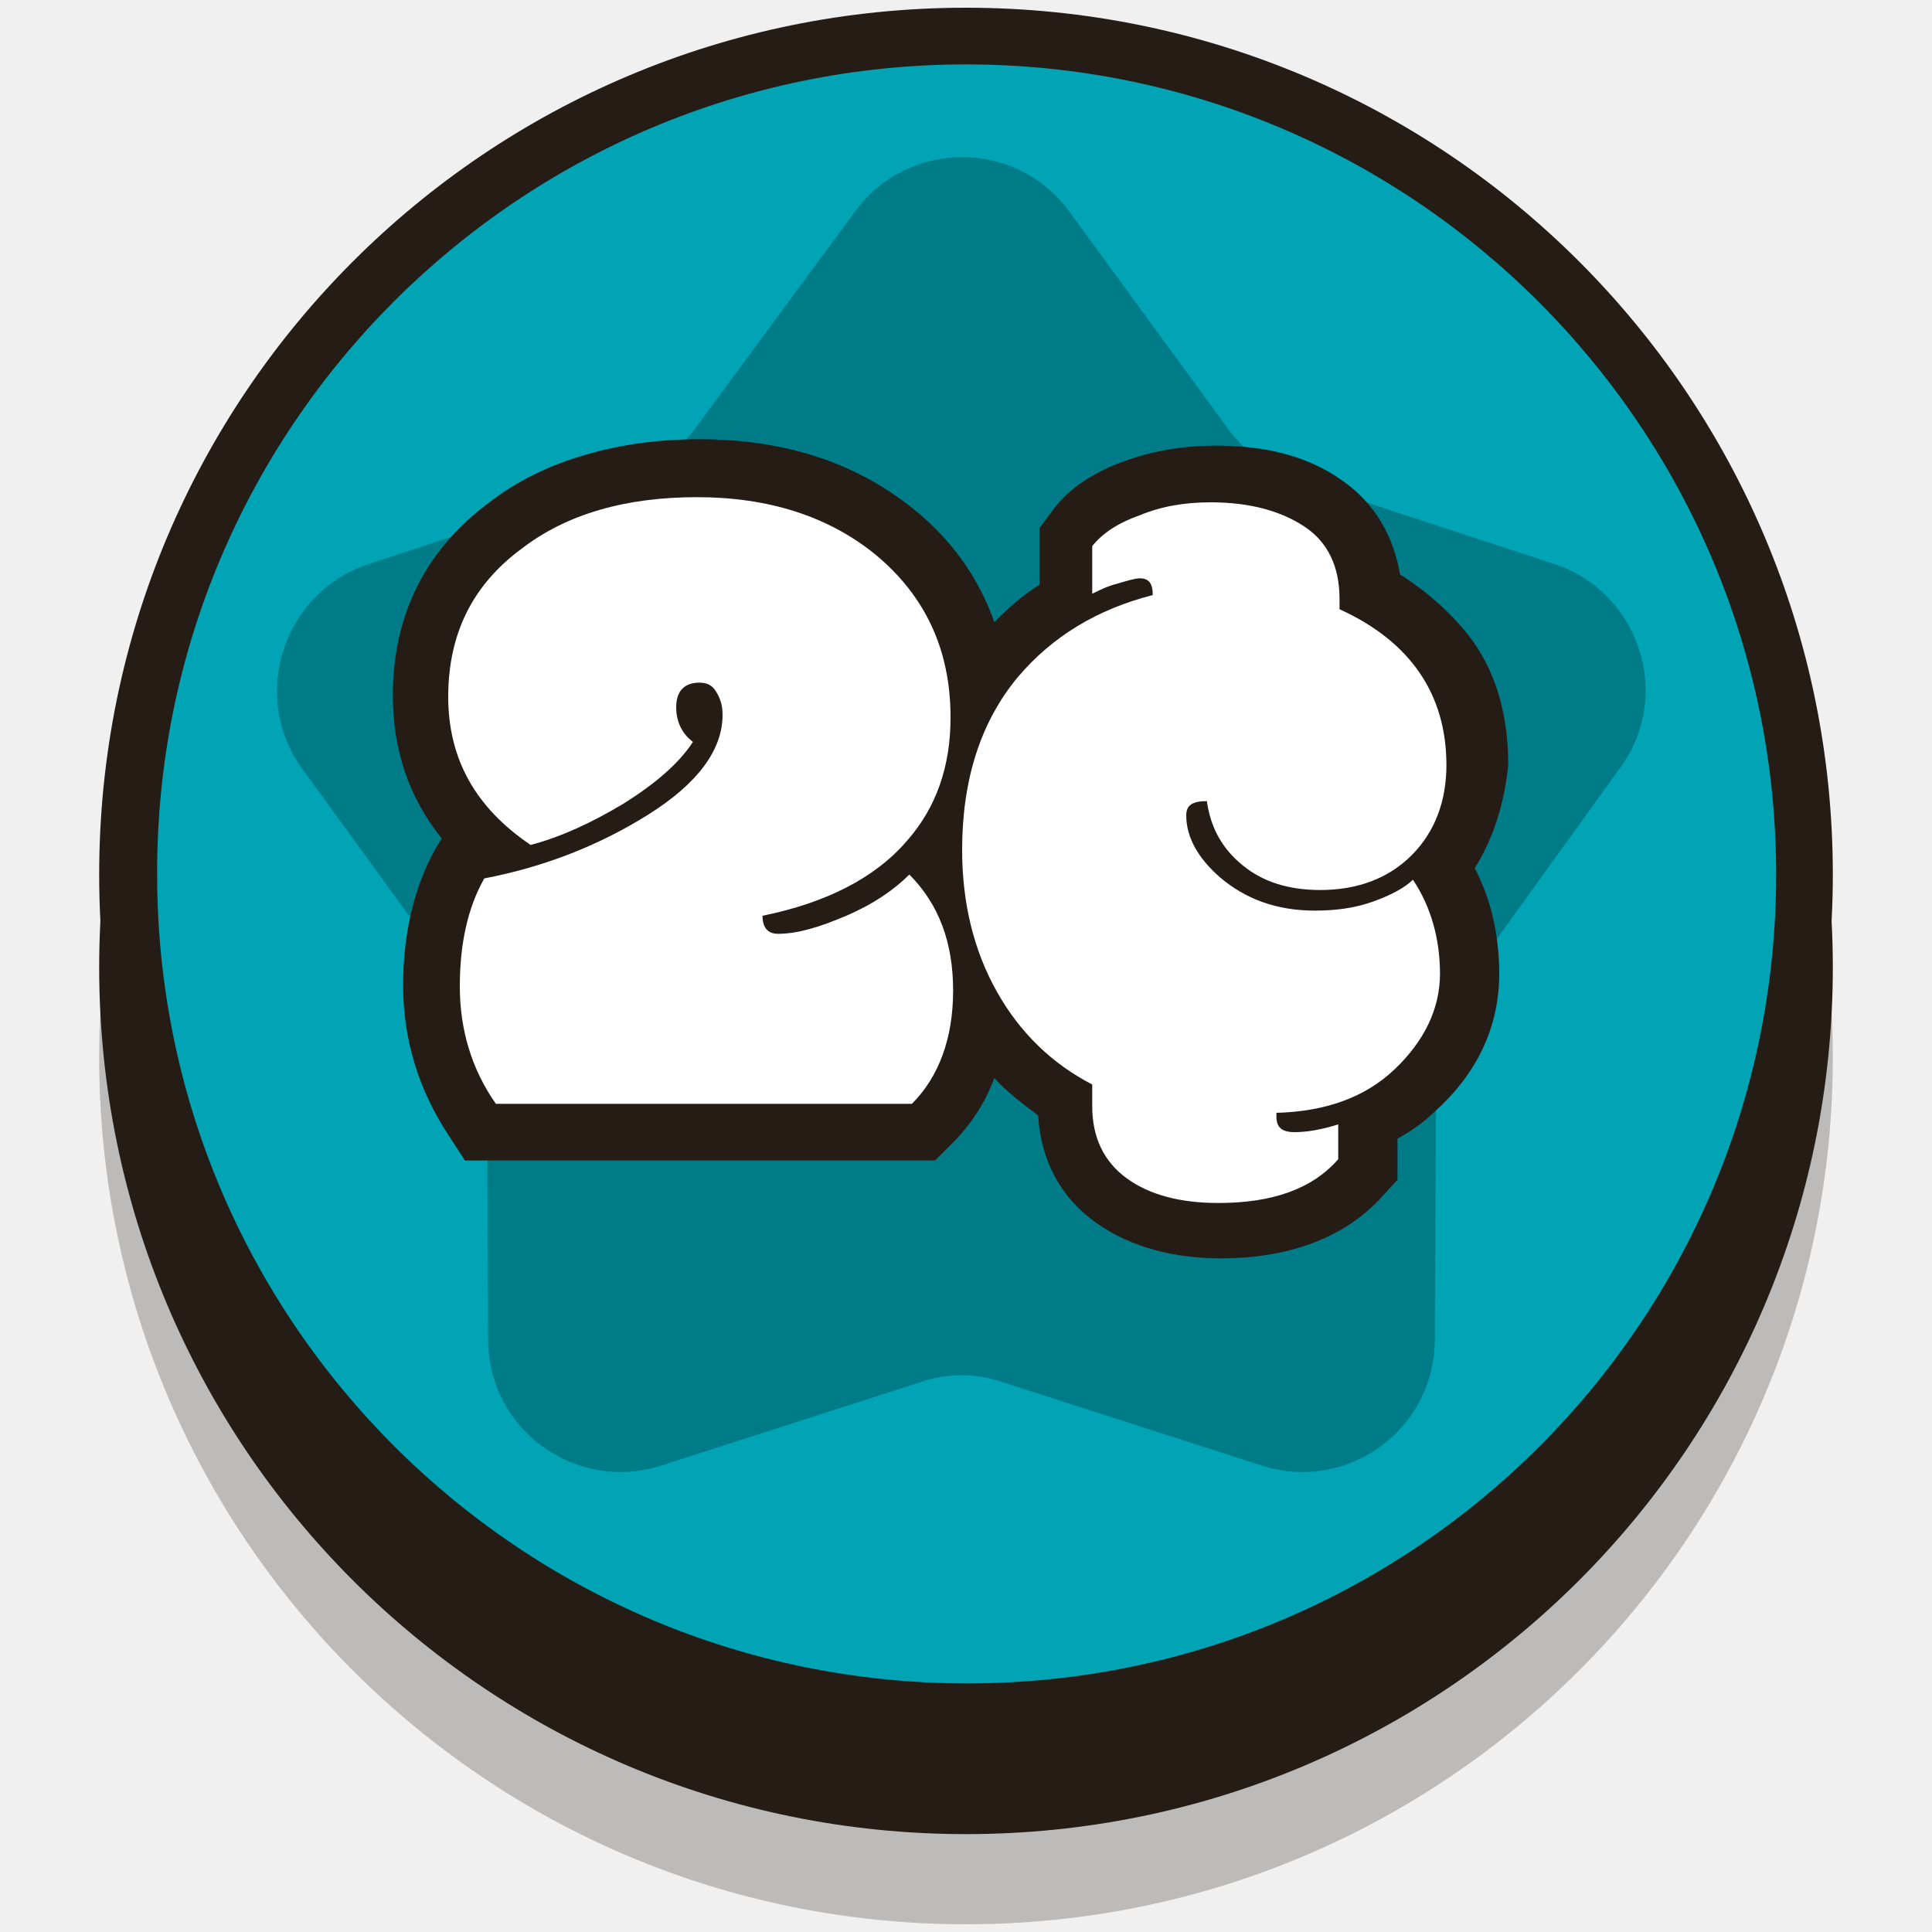
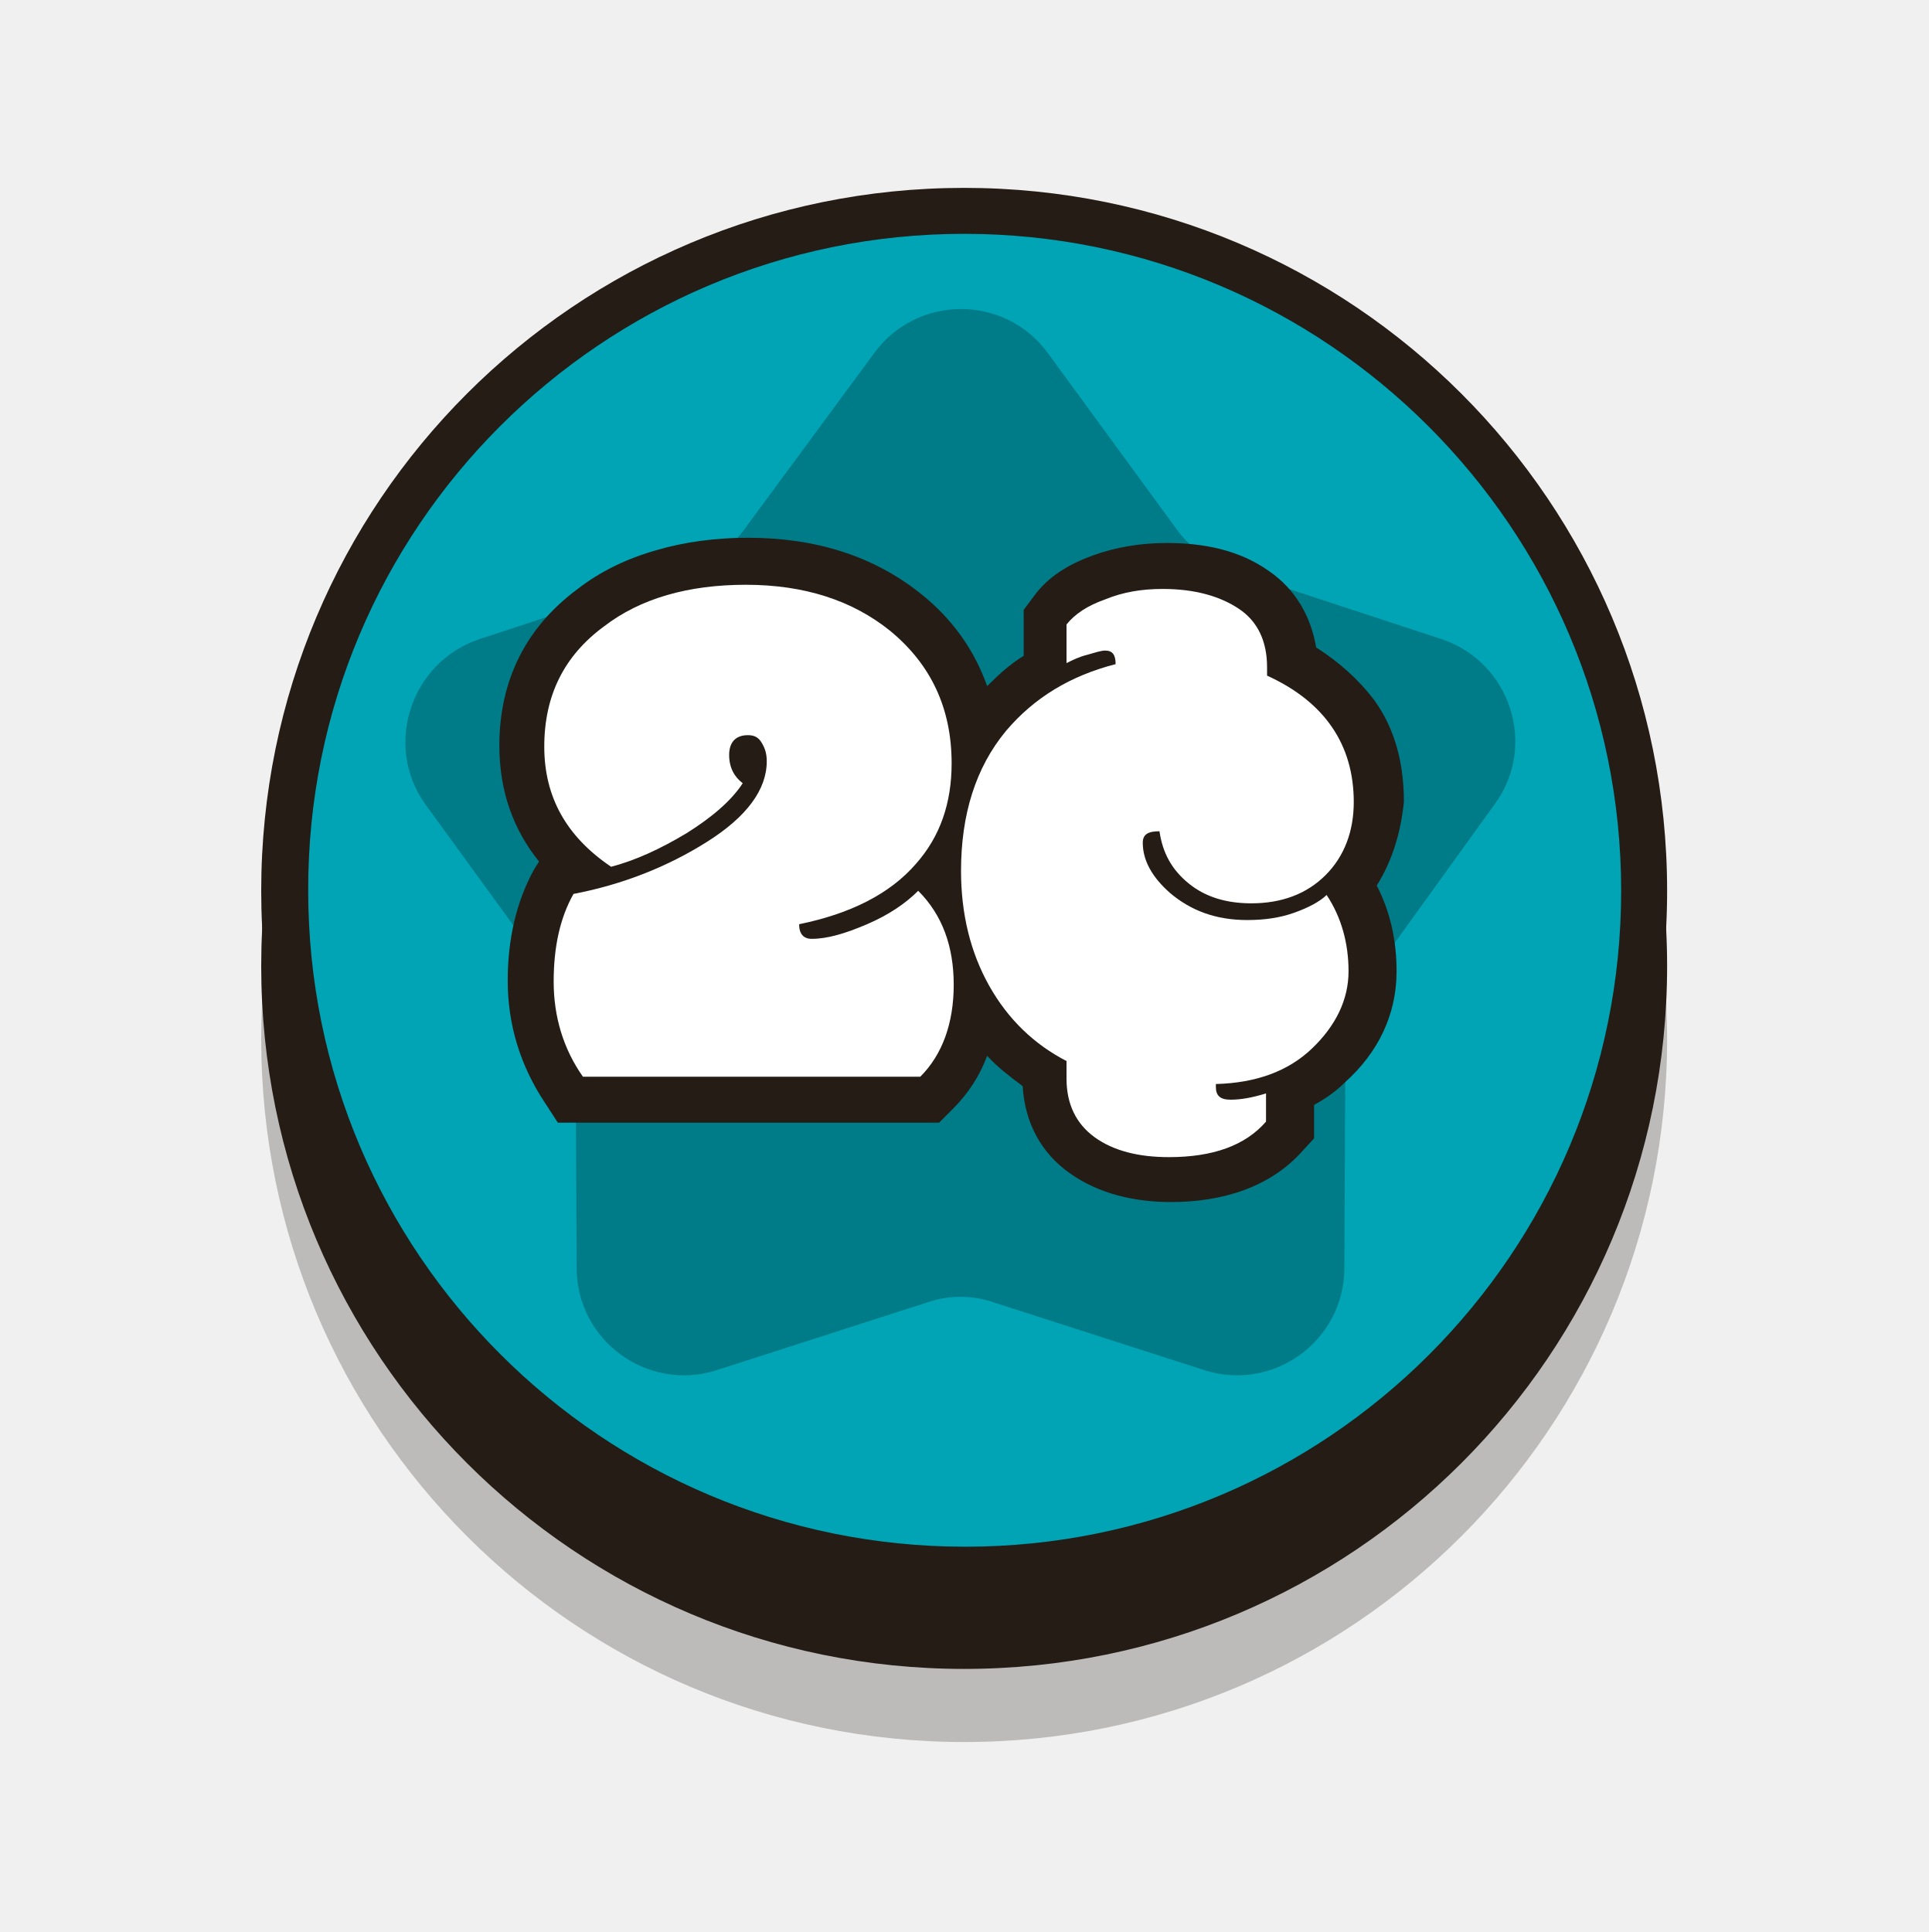
- <svg xmlns="http://www.w3.org/2000/svg" width="512" height="512" viewBox="0 0 512 512" fill="none">
-   <path opacity="0.25" fill-rule="evenodd" clip-rule="evenodd" d="M256 509.952C382.976 509.952 485.717 407.211 485.717 280.235C485.717 153.259 382.976 50.517 256 50.517C129.024 50.517 26.283 153.6 26.283 280.235C26.283 407.211 129.024 509.952 256 509.952Z" fill="#241C15" />
-   <path fill-rule="evenodd" clip-rule="evenodd" d="M256 461.483C382.976 461.483 485.717 358.741 485.717 231.765C485.717 104.789 382.976 2.048 256 2.048C129.024 2.048 26.283 104.789 26.283 231.765C26.283 358.4 129.024 461.483 256 461.483Z" fill="#241C15" />
-   <path fill-rule="evenodd" clip-rule="evenodd" d="M256 486.059C382.976 486.059 485.717 383.317 485.717 256.341C485.717 129.707 382.976 26.624 256 26.624C129.024 26.624 26.283 129.707 26.283 256.341C26.283 383.317 129.024 486.059 256 486.059Z" fill="#241C15" />
-   <path fill-rule="evenodd" clip-rule="evenodd" d="M470.699 231.765C470.699 350.208 374.784 446.123 256.341 446.123C137.899 446.123 41.643 350.208 41.643 231.765C41.301 113.323 137.557 17.067 256 17.067C374.443 17.067 470.699 113.323 470.699 231.765Z" fill="#00A4B5" />
-   <path d="M226.645 55.979C240.64 36.864 269.312 36.864 283.307 55.979L325.973 114.347C330.411 120.149 336.555 124.587 343.381 126.976L411.989 149.504C434.517 157.013 443.392 184.32 429.397 203.435L387.072 262.144C382.635 267.947 380.587 275.115 380.587 282.624L380.245 354.987C380.245 378.88 357.035 395.605 334.507 388.437L265.557 366.251C258.731 363.861 250.88 363.861 244.053 366.251L175.104 388.437C152.576 395.605 129.365 378.88 129.365 354.987L129.024 282.624C129.024 275.115 126.635 267.947 122.539 262.144L79.872 203.435C66.219 184.32 75.093 157.013 97.621 149.504L166.229 126.976C173.056 124.587 179.2 120.149 183.637 114.347L226.645 55.979Z" fill="#007C89" />
-   <path fill-rule="evenodd" clip-rule="evenodd" d="M390.827 230.059C395.264 238.592 397.312 248.149 397.312 258.048C397.312 272.384 391.168 284.672 380.587 294.229C377.515 297.301 374.101 299.691 370.347 301.739V312.661L366.592 316.757C356.011 328.704 340.309 333.483 323.584 333.483C311.637 333.483 300.032 330.752 290.816 324.267C280.917 317.44 275.797 307.2 275.115 295.595C271.019 292.523 266.923 289.451 263.509 285.696C261.12 292.181 257.365 297.984 252.245 303.104L247.808 307.541H123.221L118.784 300.715C110.933 288.768 106.837 275.456 106.837 261.12C106.837 247.808 109.568 235.52 115.371 224.939L117.077 222.208C108.544 211.627 104.107 198.997 104.107 184.32C104.107 163.157 112.64 145.749 129.707 133.12C137.216 127.317 145.749 123.221 155.307 120.491C164.523 117.76 174.763 116.395 185.344 116.395C207.189 116.395 226.304 122.197 242.005 134.827C252.245 143.019 259.413 153.259 263.509 164.864C267.264 161.109 271.019 157.696 275.456 154.965V139.947L278.528 135.851C283.307 129.024 290.475 124.928 297.984 122.197C305.493 119.467 313.685 118.101 322.219 118.101C334.507 118.101 346.112 120.491 355.669 127.317C364.544 133.461 369.323 142.336 371.029 152.235C378.539 157.013 385.024 162.816 390.144 169.643C396.971 179.2 399.701 190.464 399.701 202.752C398.677 212.651 395.947 221.867 390.827 230.059Z" fill="#241C15" />
-   <path d="M363.861 238.933C359.083 240.64 353.963 241.323 348.501 241.323C338.261 241.323 330.069 238.251 323.243 232.448C317.44 227.328 314.368 221.867 314.368 216.064C314.368 213.333 316.075 212.309 319.829 212.309C320.853 219.477 323.925 224.939 329.387 229.376C334.848 233.813 341.675 235.861 349.867 235.861C359.765 235.861 367.957 232.789 374.101 226.645C380.245 220.501 383.317 212.309 383.317 202.752C383.317 183.979 373.76 169.984 354.987 161.451V158.72C354.987 150.187 351.915 143.701 345.771 139.605C339.627 135.509 331.435 133.12 320.853 133.12C314.027 133.12 307.883 134.144 302.08 136.533C296.277 138.581 292.181 141.312 289.451 144.725V157.355C291.499 156.331 293.547 155.307 296.277 154.624C298.667 153.941 300.715 153.259 302.08 153.259C304.469 153.259 305.493 154.624 305.493 157.696C290.816 161.451 278.869 168.619 269.653 179.541C259.755 191.488 254.976 206.848 254.976 225.28C254.976 239.275 258.048 251.904 264.192 262.827C270.336 273.749 278.869 281.941 289.451 287.403V293.205C289.451 301.397 292.523 307.883 298.667 312.32C304.811 316.757 313.003 318.805 322.901 318.805C337.237 318.805 347.819 315.051 354.645 307.2V297.984C350.208 299.349 346.453 300.032 343.04 300.032C339.627 300.032 338.261 298.667 338.261 295.936V294.912C351.232 294.571 361.813 290.816 369.664 283.307C377.515 275.797 381.611 267.264 381.611 258.048C381.611 248.832 379.221 240.299 374.443 233.131C372.395 235.179 368.64 237.227 363.861 238.933Z" fill="white" />
-   <path d="M224.256 242.688C217.088 245.76 211.285 247.467 206.165 247.467C203.435 247.467 202.069 245.76 202.069 242.688C218.795 239.275 231.765 232.789 240.299 222.891C248.149 214.016 251.904 203.093 251.904 190.123C251.904 172.032 245.077 157.696 231.765 146.773C219.477 136.875 203.776 131.755 184.661 131.755C165.888 131.755 150.187 136.192 138.24 145.408C125.269 154.965 118.784 167.936 118.784 184.661C118.784 201.045 125.952 214.016 140.629 223.915C148.48 221.867 156.672 218.112 165.205 212.992C173.397 207.872 179.883 202.411 183.637 196.608C180.907 194.56 179.2 191.488 179.2 187.392C179.2 183.296 181.248 180.907 185.344 180.907C187.392 180.907 188.757 181.589 189.781 183.296C190.805 185.003 191.488 186.709 191.488 189.44C191.488 198.656 185.003 207.531 172.032 215.723C159.061 223.915 144.384 229.717 128.341 232.789C123.904 240.64 121.856 250.197 121.856 261.461C121.856 272.725 124.928 283.307 131.413 292.523H241.664C248.832 285.355 252.587 275.115 252.587 262.485C252.587 249.856 248.832 239.616 240.981 231.765C236.885 235.861 231.424 239.616 224.256 242.688Z" fill="white" />
+ <svg xmlns="http://www.w3.org/2000/svg" width="512" height="513" viewBox="0 0 512 513" fill="none">
+   <path opacity="0.25" fill-rule="evenodd" clip-rule="evenodd" d="M256 462.558C359.168 462.558 442.645 379.08 442.645 275.912C442.645 172.744 359.168 89.267 256 89.267C152.832 89.267 69.355 173.022 69.355 275.912C69.355 379.08 152.832 462.558 256 462.558Z" fill="#241C15" />
+   <path fill-rule="evenodd" clip-rule="evenodd" d="M256 423.176C359.168 423.176 442.645 339.699 442.645 236.531C442.645 133.363 359.168 49.886 256 49.886C152.832 49.886 69.355 133.363 69.355 236.531C69.355 339.422 152.832 423.176 256 423.176Z" fill="#241C15" />
+   <path fill-rule="evenodd" clip-rule="evenodd" d="M256 443.144C359.168 443.144 442.645 359.667 442.645 256.499C442.645 153.608 359.168 69.854 256 69.854C152.832 69.854 69.355 153.608 69.355 256.499C69.355 359.667 152.832 443.144 256 443.144Z" fill="#241C15" />
+   <path fill-rule="evenodd" clip-rule="evenodd" d="M430.443 236.531C430.443 332.766 352.512 410.696 256.277 410.696C160.043 410.696 81.835 332.766 81.835 236.531C81.557 140.296 159.765 62.088 256 62.088C352.235 62.088 430.443 140.296 430.443 236.531Z" fill="#00A4B5" />
+   <path d="M232.149 93.704C243.52 78.174 266.816 78.174 278.187 93.704L312.853 141.128C316.459 145.843 321.451 149.448 326.997 151.39L382.741 169.694C401.045 175.795 408.256 197.982 396.885 213.512L362.496 261.214C358.891 265.928 357.227 271.752 357.227 277.854L356.949 336.648C356.949 356.062 338.091 369.651 319.787 363.827L263.765 345.8C258.219 343.859 251.84 343.859 246.293 345.8L190.272 363.827C171.968 369.651 153.109 356.062 153.109 336.648L152.832 277.854C152.832 271.752 150.891 265.928 147.563 261.214L112.896 213.512C101.803 197.982 109.013 175.795 127.317 169.694L183.061 151.39C188.608 149.448 193.6 145.843 197.205 141.128L232.149 93.704Z" fill="#007C89" />
+   <path fill-rule="evenodd" clip-rule="evenodd" d="M365.547 235.144C369.152 242.078 370.816 249.843 370.816 257.886C370.816 269.534 365.824 279.518 357.227 287.283C354.731 289.779 351.957 291.72 348.907 293.384V302.259L345.856 305.587C337.259 315.294 324.501 319.176 310.912 319.176C301.205 319.176 291.776 316.958 284.288 311.688C276.245 306.142 272.085 297.822 271.531 288.392C268.203 285.896 264.875 283.4 262.101 280.35C260.16 285.619 257.109 290.334 252.949 294.494L249.344 298.099H148.117L144.512 292.552C138.133 282.846 134.805 272.03 134.805 260.382C134.805 249.566 137.024 239.582 141.739 230.984L143.125 228.766C136.192 220.168 132.587 209.907 132.587 197.982C132.587 180.787 139.52 166.643 153.387 156.382C159.488 151.667 166.421 148.339 174.187 146.12C181.675 143.902 189.995 142.792 198.592 142.792C216.341 142.792 231.872 147.507 244.629 157.768C252.949 164.424 258.773 172.744 262.101 182.174C265.152 179.123 268.203 176.35 271.808 174.131V161.928L274.304 158.6C278.187 153.054 284.011 149.726 290.112 147.507C296.213 145.288 302.869 144.179 309.803 144.179C319.787 144.179 329.216 146.12 336.981 151.667C344.192 156.659 348.075 163.87 349.461 171.912C355.563 175.795 360.832 180.51 364.992 186.056C370.539 193.822 372.757 202.974 372.757 212.958C371.925 221 369.707 228.488 365.547 235.144Z" fill="#241C15" />
+   <path d="M343.637 242.355C339.755 243.742 335.595 244.296 331.157 244.296C322.837 244.296 316.181 241.8 310.635 237.086C305.92 232.926 303.424 228.488 303.424 223.774C303.424 221.555 304.811 220.723 307.861 220.723C308.693 226.547 311.189 230.984 315.627 234.59C320.064 238.195 325.611 239.859 332.267 239.859C340.309 239.859 346.965 237.363 351.957 232.371C356.949 227.379 359.445 220.723 359.445 212.958C359.445 197.704 351.68 186.334 336.427 179.4V177.182C336.427 170.248 333.931 164.979 328.939 161.651C323.947 158.323 317.291 156.382 308.693 156.382C303.147 156.382 298.155 157.214 293.44 159.155C288.725 160.819 285.397 163.038 283.179 165.811V176.072C284.843 175.24 286.507 174.408 288.725 173.854C290.667 173.299 292.331 172.744 293.44 172.744C295.381 172.744 296.213 173.854 296.213 176.35C284.288 179.4 274.581 185.224 267.093 194.099C259.051 203.806 255.168 216.286 255.168 231.262C255.168 242.632 257.664 252.894 262.656 261.768C267.648 270.643 274.581 277.299 283.179 281.736V286.451C283.179 293.107 285.675 298.376 290.667 301.982C295.659 305.587 302.315 307.251 310.357 307.251C322.005 307.251 330.603 304.2 336.149 297.822V290.334C332.544 291.443 329.493 291.998 326.72 291.998C323.947 291.998 322.837 290.888 322.837 288.67V287.838C333.376 287.56 341.973 284.51 348.352 278.408C354.731 272.307 358.059 265.374 358.059 257.886C358.059 250.398 356.117 243.464 352.235 237.64C350.571 239.304 347.52 240.968 343.637 242.355Z" fill="white" />
+   <path d="M230.208 245.406C224.384 247.902 219.669 249.288 215.509 249.288C213.291 249.288 212.181 247.902 212.181 245.406C225.771 242.632 236.309 237.363 243.243 229.32C249.621 222.11 252.672 213.235 252.672 202.696C252.672 187.998 247.125 176.35 236.309 167.475C226.325 159.432 213.568 155.272 198.037 155.272C182.784 155.272 170.027 158.878 160.32 166.366C149.781 174.131 144.512 184.67 144.512 198.259C144.512 211.571 150.336 222.11 162.261 230.152C168.64 228.488 175.296 225.438 182.229 221.278C188.885 217.118 194.155 212.68 197.205 207.966C194.987 206.302 193.6 203.806 193.6 200.478C193.6 197.15 195.264 195.208 198.592 195.208C200.256 195.208 201.365 195.763 202.197 197.15C203.029 198.536 203.584 199.923 203.584 202.142C203.584 209.63 198.315 216.84 187.776 223.496C177.237 230.152 165.312 234.867 152.277 237.363C148.672 243.742 147.008 251.507 147.008 260.659C147.008 269.811 149.504 278.408 154.773 285.896H244.352C250.176 280.072 253.227 271.752 253.227 261.491C253.227 251.23 250.176 242.91 243.797 236.531C240.469 239.859 236.032 242.91 230.208 245.406Z" fill="white" />
</svg>
